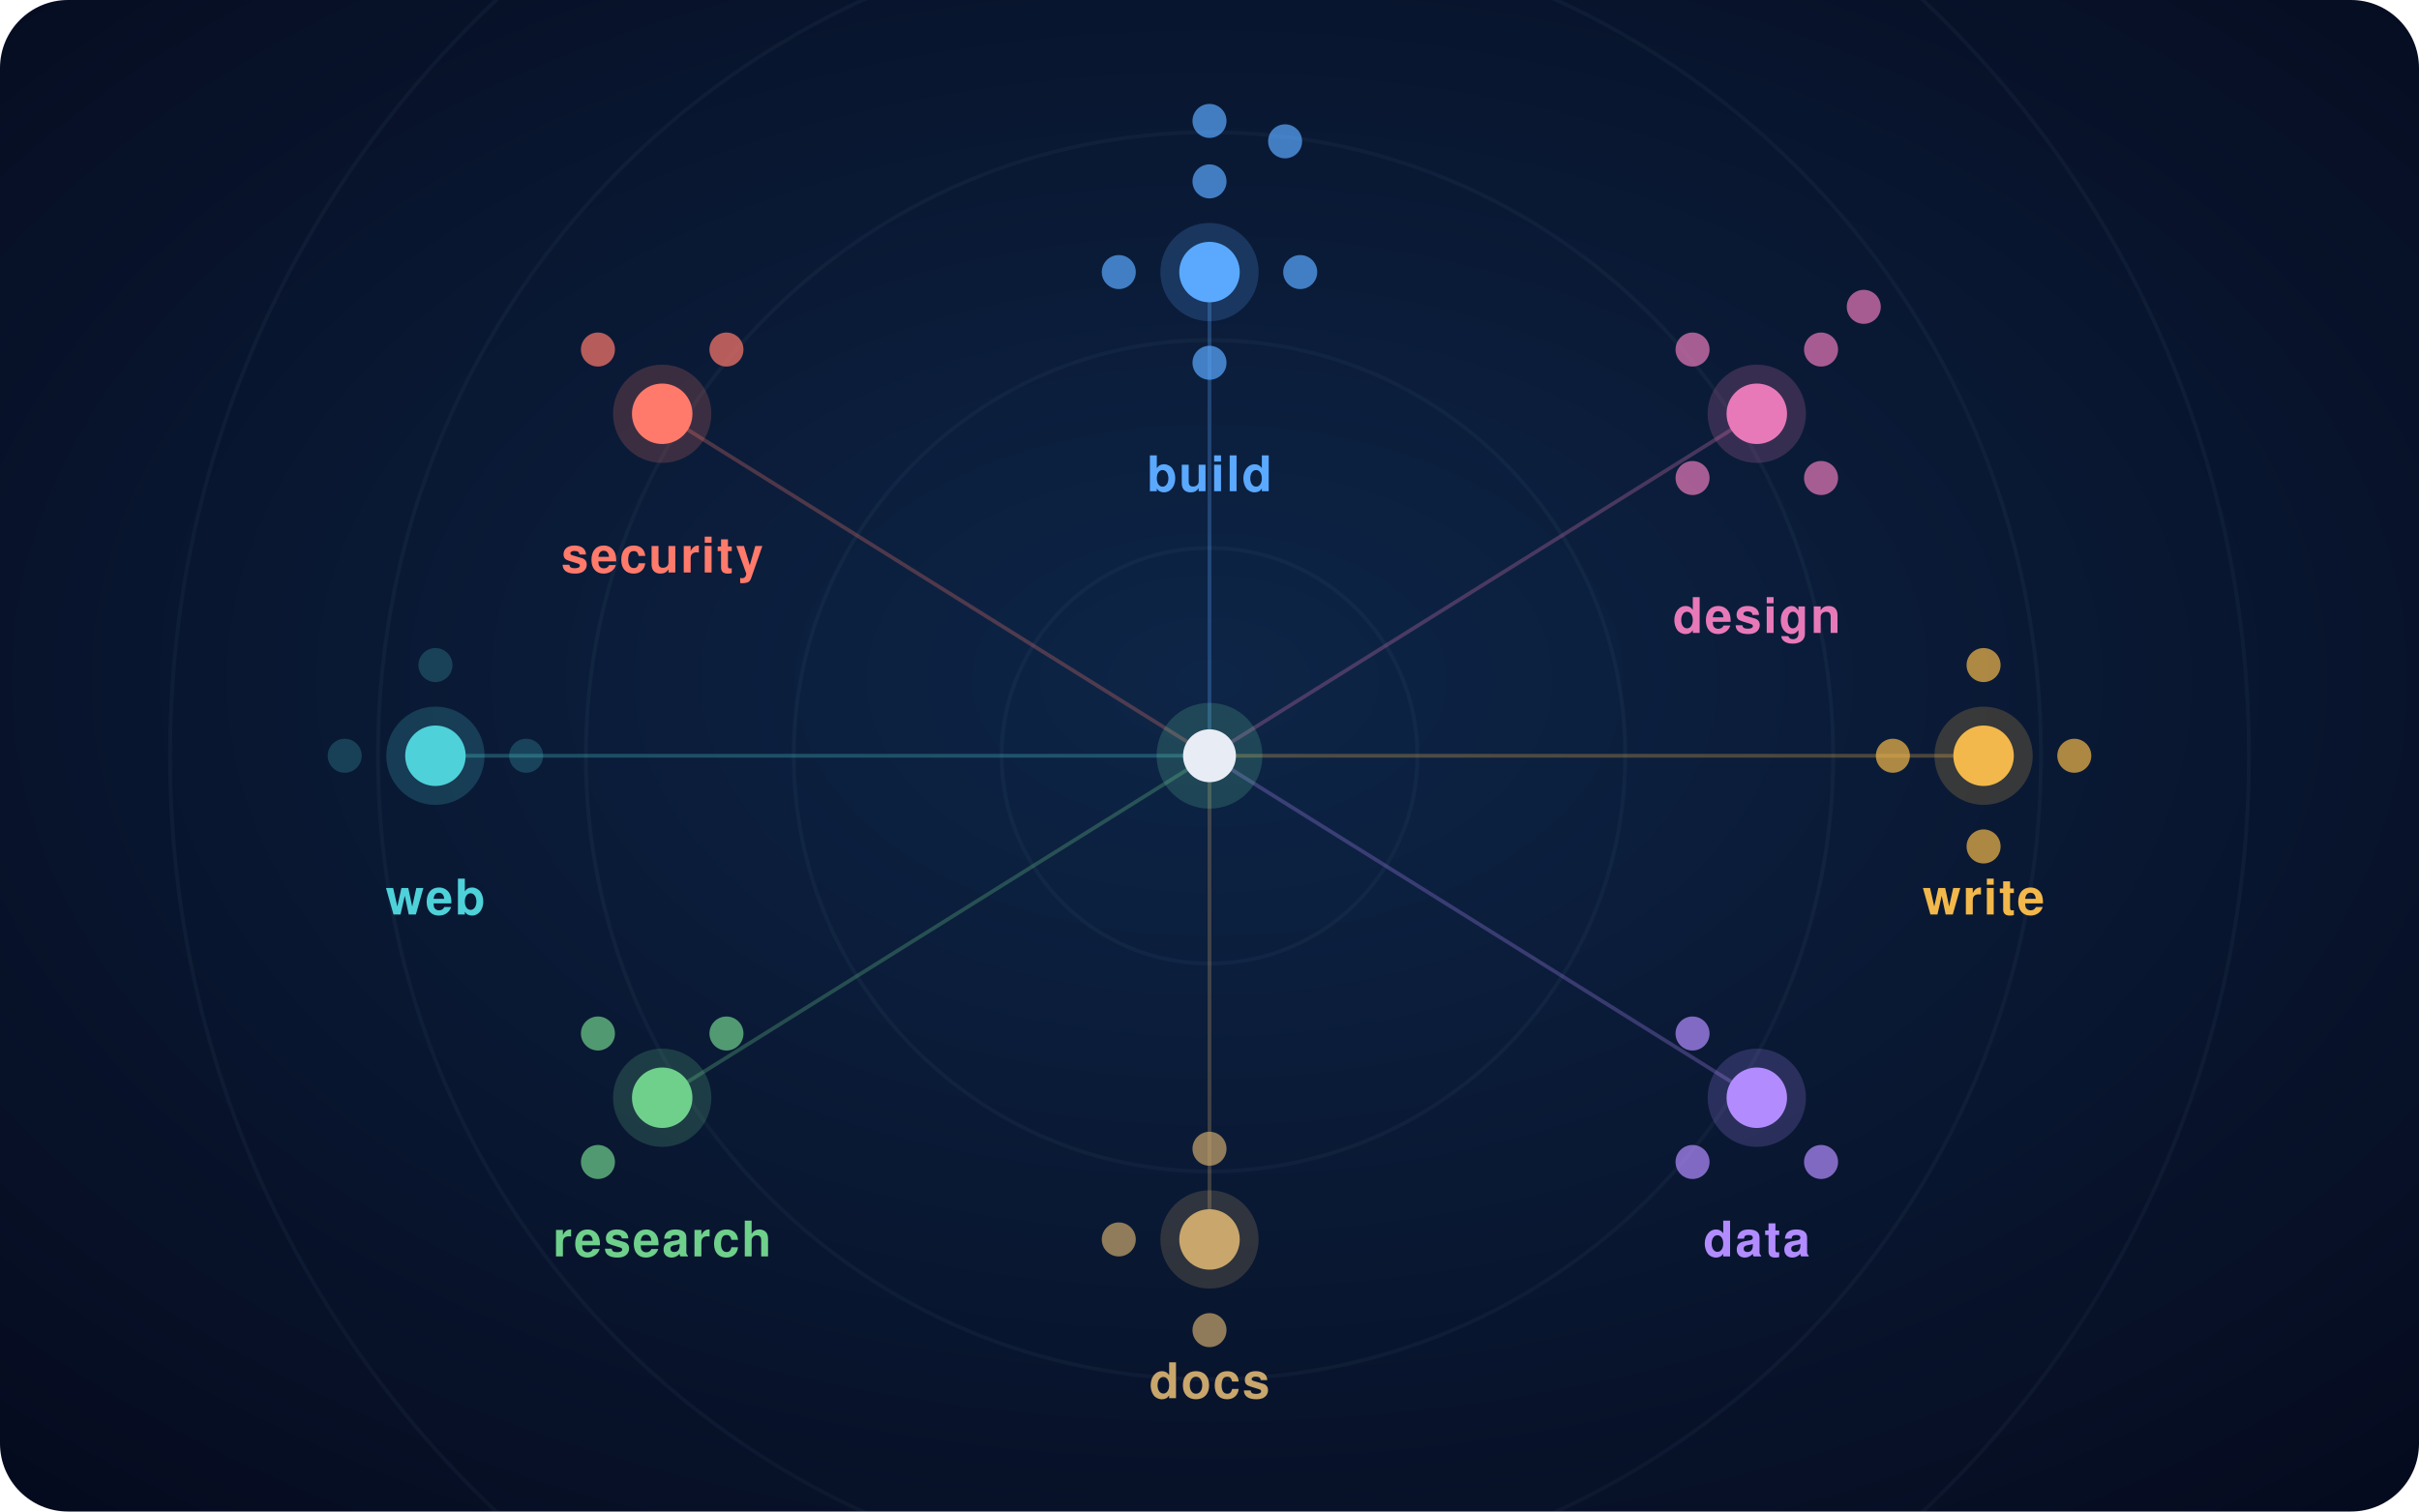
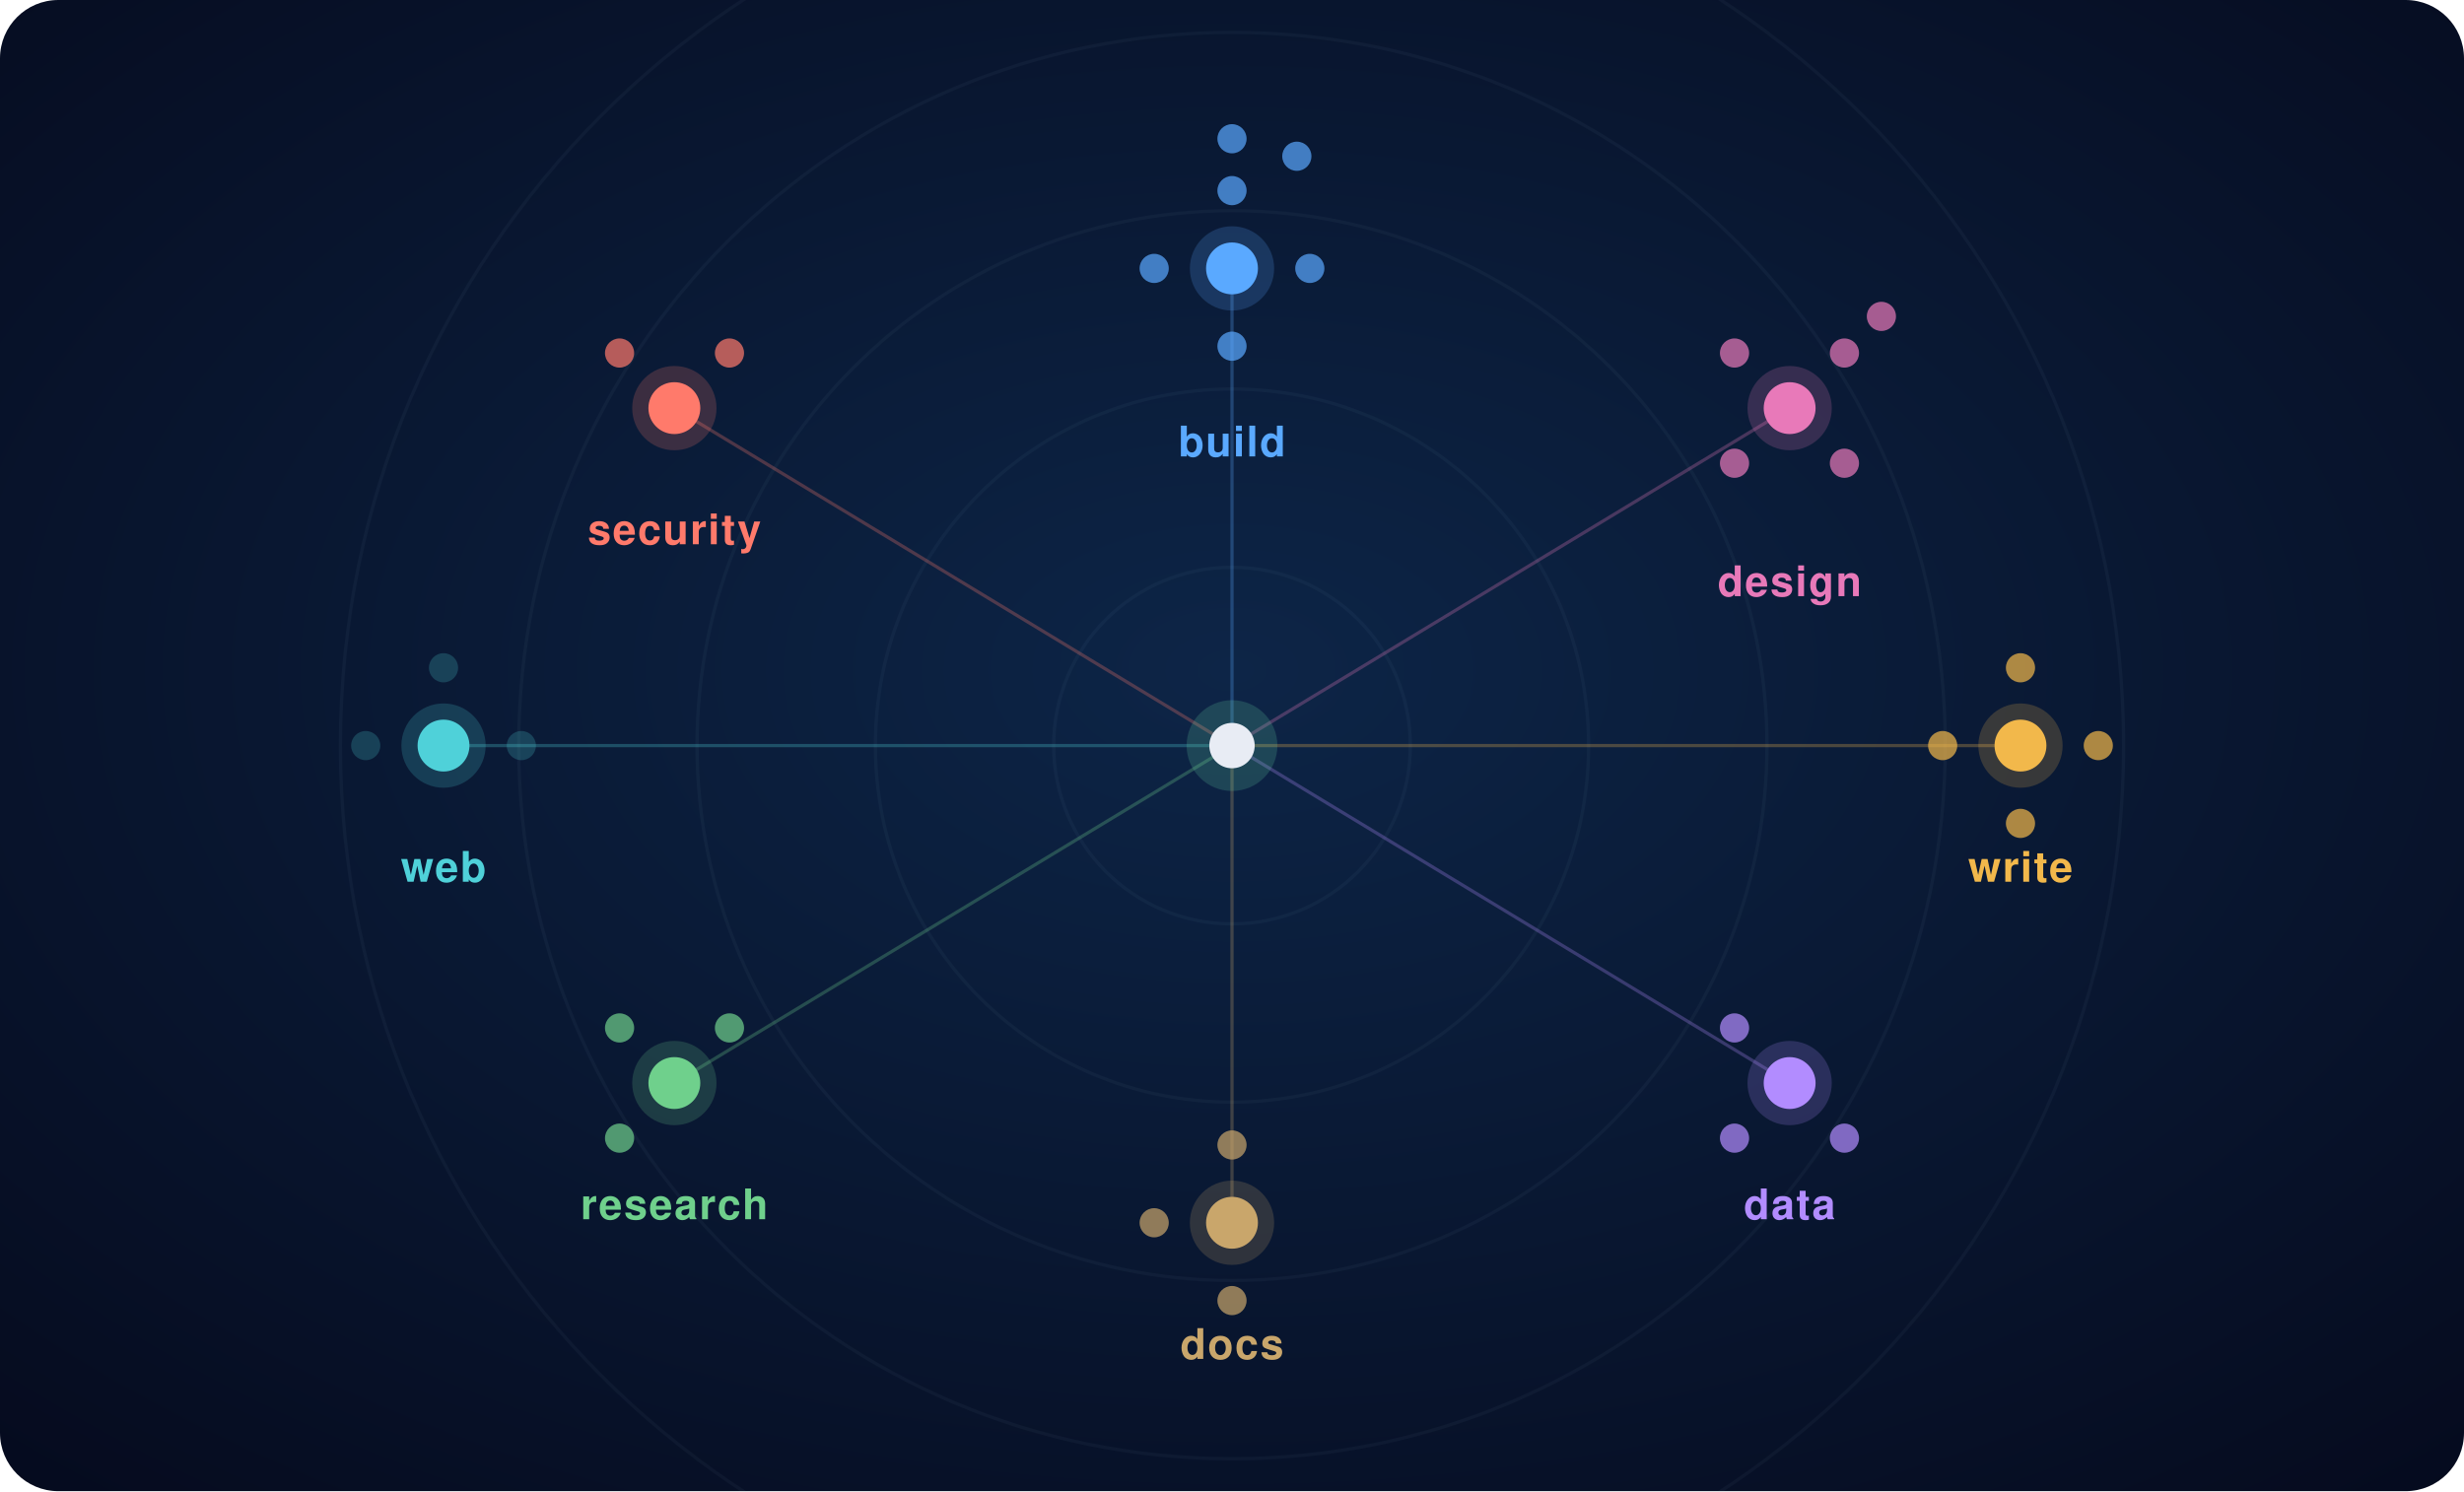
- <svg xmlns="http://www.w3.org/2000/svg" viewBox="0 0 640 400" width="640" height="400" font-family="Segoe UI,Helvetica,Arial,sans-serif">
+ <svg xmlns="http://www.w3.org/2000/svg" viewBox="0 0 760 460" width="760" height="460" font-family="Segoe UI,Helvetica,Arial,sans-serif">
  <defs>
    <radialGradient id="bg" cx="50%" cy="45%" r="75%">
      <stop offset="0" stop-color="#0d2547" />
      <stop offset="1" stop-color="#050a1d" />
    </radialGradient>
    <filter id="glow" x="-100%" y="-100%" width="300%" height="300%">
      <feGaussianBlur stdDeviation="4" />
    </filter>
  </defs>
-   <rect width="640" height="400" rx="18" fill="url(#bg)" />
-   <circle cx="320" cy="200" r="55" fill="none" stroke="#9fb4d6" stroke-opacity="0.05" />
-   <circle cx="320" cy="200" r="110" fill="none" stroke="#9fb4d6" stroke-opacity="0.05" />
-   <circle cx="320" cy="200" r="165" fill="none" stroke="#9fb4d6" stroke-opacity="0.05" />
-   <circle cx="320" cy="200" r="220" fill="none" stroke="#9fb4d6" stroke-opacity="0.05" />
-   <circle cx="320" cy="200" r="275" fill="none" stroke="#9fb4d6" stroke-opacity="0.05" />
-   <line x1="320.0" y1="200.0" x2="320.0" y2="72.0" stroke="#5aa9ff" stroke-opacity="0.28" />
-   <line x1="320.0" y1="200.0" x2="464.8" y2="109.5" stroke="#e879b9" stroke-opacity="0.28" />
-   <line x1="320.0" y1="200.0" x2="524.8" y2="200.0" stroke="#f2b84b" stroke-opacity="0.28" />
-   <line x1="320.0" y1="200.0" x2="464.8" y2="290.5" stroke="#b28cff" stroke-opacity="0.28" />
-   <line x1="320.0" y1="200.0" x2="320.0" y2="328.0" stroke="#c9a66b" stroke-opacity="0.28" />
-   <line x1="320.0" y1="200.0" x2="175.2" y2="290.5" stroke="#6fd08c" stroke-opacity="0.28" />
-   <line x1="320.0" y1="200.0" x2="115.2" y2="200.0" stroke="#4fd1d9" stroke-opacity="0.28" />
-   <line x1="320.0" y1="200.0" x2="175.2" y2="109.5" stroke="#ff7a6b" stroke-opacity="0.28" />
-   <circle cx="320" cy="200" r="14" fill="#6fe3b0" fill-opacity="0.18" />
-   <circle cx="320" cy="200" r="7" fill="#e8ecf4" />
-   <circle cx="320.0" cy="72.0" r="13" fill="#5aa9ff" fill-opacity="0.2" />
-   <circle cx="320.0" cy="72.0" r="8" fill="#5aa9ff" />
-   <text x="320.0" y="130.0" fill="#5aa9ff" font-size="13" font-weight="600" text-anchor="middle" letter-spacing="0.5">build</text>
-   <circle cx="320.0" cy="48.0" r="4.5" fill="#5aa9ff" opacity="0" filter="url(#glow)">
+   <rect width="760" height="460" rx="18" fill="url(#bg)" />
+   <circle cx="380" cy="230" r="55" fill="none" stroke="#9fb4d6" stroke-opacity="0.05" />
+   <circle cx="380" cy="230" r="110" fill="none" stroke="#9fb4d6" stroke-opacity="0.05" />
+   <circle cx="380" cy="230" r="165" fill="none" stroke="#9fb4d6" stroke-opacity="0.05" />
+   <circle cx="380" cy="230" r="220" fill="none" stroke="#9fb4d6" stroke-opacity="0.05" />
+   <circle cx="380" cy="230" r="275" fill="none" stroke="#9fb4d6" stroke-opacity="0.05" />
+   <line x1="380.0" y1="230.0" x2="380.0" y2="82.8" stroke="#5aa9ff" stroke-opacity="0.28" />
+   <line x1="380.0" y1="230.0" x2="552.0" y2="125.9" stroke="#e879b9" stroke-opacity="0.28" />
+   <line x1="380.0" y1="230.0" x2="623.2" y2="230.0" stroke="#f2b84b" stroke-opacity="0.28" />
+   <line x1="380.0" y1="230.0" x2="552.0" y2="334.1" stroke="#b28cff" stroke-opacity="0.28" />
+   <line x1="380.0" y1="230.0" x2="380.0" y2="377.2" stroke="#c9a66b" stroke-opacity="0.28" />
+   <line x1="380.0" y1="230.0" x2="208.0" y2="334.1" stroke="#6fd08c" stroke-opacity="0.28" />
+   <line x1="380.0" y1="230.0" x2="136.8" y2="230.0" stroke="#4fd1d9" stroke-opacity="0.28" />
+   <line x1="380.0" y1="230.0" x2="208.0" y2="125.9" stroke="#ff7a6b" stroke-opacity="0.28" />
+   <circle cx="380" cy="230" r="14" fill="#6fe3b0" fill-opacity="0.18" />
+   <circle cx="380" cy="230" r="7" fill="#e8ecf4" />
+   <circle cx="380.0" cy="82.8" r="13" fill="#5aa9ff" fill-opacity="0.2" />
+   <circle cx="380.0" cy="82.8" r="8" fill="#5aa9ff" />
+   <text x="380.0" y="140.8" fill="#5aa9ff" font-size="13" font-weight="600" text-anchor="middle" letter-spacing="0.5">build</text>
+   <circle cx="380.0" cy="58.8" r="4.5" fill="#5aa9ff" opacity="0" filter="url(#glow)">
    <animate attributeName="opacity" values="0;0;0.95;0;0" dur="12s" repeatCount="indefinite" calcMode="linear" keyTimes="0;0.525;0.555;0.685;1" />
    <animate attributeName="r" values="4.5;4.5;16;5;4.5" dur="12s" repeatCount="indefinite" calcMode="linear" keyTimes="0;0.525;0.555;0.685;1" />
  </circle>
-   <circle cx="320.0" cy="48.0" r="4.5" fill="#5aa9ff" fill-opacity="0.7">
+   <circle cx="380.0" cy="58.8" r="4.5" fill="#5aa9ff" fill-opacity="0.7">
    <animate attributeName="fill-opacity" values="0.7;0.7;1;0.7;0.7" dur="12s" repeatCount="indefinite" calcMode="linear" keyTimes="0;0.525;0.555;0.685;1" />
    <animate attributeName="r" values="4.5;4.5;7.5;4.5;4.5" dur="12s" repeatCount="indefinite" calcMode="linear" keyTimes="0;0.525;0.555;0.685;1" />
  </circle>
-   <circle cx="344.0" cy="72.0" r="4.5" fill="#5aa9ff" opacity="0" filter="url(#glow)">
+   <circle cx="404.0" cy="82.8" r="4.5" fill="#5aa9ff" opacity="0" filter="url(#glow)">
    <animate attributeName="opacity" values="0;0;0.95;0;0" dur="12s" repeatCount="indefinite" calcMode="linear" keyTimes="0;0.000;0.030;0.160;1" />
    <animate attributeName="r" values="4.5;4.5;16;5;4.5" dur="12s" repeatCount="indefinite" calcMode="linear" keyTimes="0;0.000;0.030;0.160;1" />
  </circle>
-   <circle cx="344.0" cy="72.0" r="4.5" fill="#5aa9ff" fill-opacity="0.7">
+   <circle cx="404.0" cy="82.8" r="4.5" fill="#5aa9ff" fill-opacity="0.7">
    <animate attributeName="fill-opacity" values="0.7;0.7;1;0.7;0.7" dur="12s" repeatCount="indefinite" calcMode="linear" keyTimes="0;0.000;0.030;0.160;1" />
    <animate attributeName="r" values="4.5;4.5;7.5;4.5;4.5" dur="12s" repeatCount="indefinite" calcMode="linear" keyTimes="0;0.000;0.030;0.160;1" />
  </circle>
-   <circle cx="320.0" cy="96.0" r="4.5" fill="#5aa9ff" fill-opacity="0.7" />
-   <circle cx="296.0" cy="72.0" r="4.5" fill="#5aa9ff" fill-opacity="0.7" />
-   <circle cx="320.0" cy="32.0" r="4.5" fill="#5aa9ff" fill-opacity="0.7" />
-   <circle cx="340.0" cy="37.4" r="4.5" fill="#5aa9ff" fill-opacity="0.7" />
-   <circle cx="464.8" cy="109.5" r="13" fill="#e879b9" fill-opacity="0.2" />
-   <circle cx="464.8" cy="109.5" r="8" fill="#e879b9" />
-   <text x="464.8" y="167.5" fill="#e879b9" font-size="13" font-weight="600" text-anchor="middle" letter-spacing="0.5">design</text>
-   <circle cx="481.8" cy="92.5" r="4.5" fill="#e879b9" opacity="0" filter="url(#glow)">
+   <circle cx="380.0" cy="106.8" r="4.5" fill="#5aa9ff" fill-opacity="0.7" />
+   <circle cx="356.0" cy="82.8" r="4.5" fill="#5aa9ff" fill-opacity="0.7" />
+   <circle cx="380.0" cy="42.8" r="4.5" fill="#5aa9ff" fill-opacity="0.7" />
+   <circle cx="400.0" cy="48.2" r="4.5" fill="#5aa9ff" fill-opacity="0.7" />
+   <circle cx="552.0" cy="125.9" r="13" fill="#e879b9" fill-opacity="0.2" />
+   <circle cx="552.0" cy="125.9" r="8" fill="#e879b9" />
+   <text x="552.0" y="183.9" fill="#e879b9" font-size="13" font-weight="600" text-anchor="middle" letter-spacing="0.5">design</text>
+   <circle cx="568.9" cy="108.9" r="4.5" fill="#e879b9" opacity="0" filter="url(#glow)">
    <animate attributeName="opacity" values="0;0;0.95;0;0" dur="12s" repeatCount="indefinite" calcMode="linear" keyTimes="0;0.210;0.240;0.370;1" />
    <animate attributeName="r" values="4.5;4.5;16;5;4.5" dur="12s" repeatCount="indefinite" calcMode="linear" keyTimes="0;0.210;0.240;0.370;1" />
  </circle>
-   <circle cx="481.8" cy="92.5" r="4.5" fill="#e879b9" fill-opacity="0.7">
+   <circle cx="568.9" cy="108.9" r="4.5" fill="#e879b9" fill-opacity="0.7">
    <animate attributeName="fill-opacity" values="0.7;0.7;1;0.7;0.7" dur="12s" repeatCount="indefinite" calcMode="linear" keyTimes="0;0.210;0.240;0.370;1" />
    <animate attributeName="r" values="4.5;4.5;7.5;4.5;4.5" dur="12s" repeatCount="indefinite" calcMode="linear" keyTimes="0;0.210;0.240;0.370;1" />
  </circle>
-   <circle cx="481.8" cy="126.5" r="4.5" fill="#e879b9" fill-opacity="0.7" />
-   <circle cx="447.8" cy="126.5" r="4.5" fill="#e879b9" fill-opacity="0.7" />
-   <circle cx="447.8" cy="92.5" r="4.5" fill="#e879b9" fill-opacity="0.7" />
-   <circle cx="493.1" cy="81.2" r="4.5" fill="#e879b9" fill-opacity="0.7" />
-   <circle cx="524.8" cy="200.0" r="13" fill="#f2b84b" fill-opacity="0.2" />
-   <circle cx="524.8" cy="200.0" r="8" fill="#f2b84b" />
-   <text x="524.8" y="242.0" fill="#f2b84b" font-size="13" font-weight="600" text-anchor="middle" letter-spacing="0.5">write</text>
-   <circle cx="548.8" cy="200.0" r="4.5" fill="#f2b84b" opacity="0" filter="url(#glow)">
+   <circle cx="568.9" cy="142.9" r="4.5" fill="#e879b9" fill-opacity="0.7" />
+   <circle cx="535.0" cy="142.9" r="4.5" fill="#e879b9" fill-opacity="0.7" />
+   <circle cx="535.0" cy="108.9" r="4.5" fill="#e879b9" fill-opacity="0.7" />
+   <circle cx="580.3" cy="97.6" r="4.5" fill="#e879b9" fill-opacity="0.7" />
+   <circle cx="623.2" cy="230.0" r="13" fill="#f2b84b" fill-opacity="0.2" />
+   <circle cx="623.2" cy="230.0" r="8" fill="#f2b84b" />
+   <text x="623.2" y="272.0" fill="#f2b84b" font-size="13" font-weight="600" text-anchor="middle" letter-spacing="0.5">write</text>
+   <circle cx="647.2" cy="230.0" r="4.5" fill="#f2b84b" opacity="0" filter="url(#glow)">
    <animate attributeName="opacity" values="0;0;0.95;0;0" dur="12s" repeatCount="indefinite" calcMode="linear" keyTimes="0;0.420;0.450;0.580;1" />
    <animate attributeName="r" values="4.5;4.5;16;5;4.5" dur="12s" repeatCount="indefinite" calcMode="linear" keyTimes="0;0.420;0.450;0.580;1" />
  </circle>
-   <circle cx="548.8" cy="200.0" r="4.5" fill="#f2b84b" fill-opacity="0.7">
+   <circle cx="647.2" cy="230.0" r="4.5" fill="#f2b84b" fill-opacity="0.7">
    <animate attributeName="fill-opacity" values="0.7;0.7;1;0.7;0.7" dur="12s" repeatCount="indefinite" calcMode="linear" keyTimes="0;0.420;0.450;0.580;1" />
    <animate attributeName="r" values="4.5;4.5;7.5;4.5;4.5" dur="12s" repeatCount="indefinite" calcMode="linear" keyTimes="0;0.420;0.450;0.580;1" />
  </circle>
-   <circle cx="524.8" cy="224.0" r="4.5" fill="#f2b84b" fill-opacity="0.7" />
-   <circle cx="500.8" cy="200.0" r="4.5" fill="#f2b84b" fill-opacity="0.7" />
-   <circle cx="524.8" cy="176.0" r="4.5" fill="#f2b84b" fill-opacity="0.7" />
-   <circle cx="464.8" cy="290.5" r="13" fill="#b28cff" fill-opacity="0.2" />
-   <circle cx="464.8" cy="290.5" r="8" fill="#b28cff" />
-   <text x="464.8" y="332.5" fill="#b28cff" font-size="13" font-weight="600" text-anchor="middle" letter-spacing="0.5">data</text>
-   <circle cx="481.8" cy="307.5" r="4.5" fill="#b28cff" opacity="0" filter="url(#glow)">
+   <circle cx="623.2" cy="254.0" r="4.5" fill="#f2b84b" fill-opacity="0.7" />
+   <circle cx="599.2" cy="230.0" r="4.5" fill="#f2b84b" fill-opacity="0.7" />
+   <circle cx="623.2" cy="206.0" r="4.5" fill="#f2b84b" fill-opacity="0.7" />
+   <circle cx="552.0" cy="334.1" r="13" fill="#b28cff" fill-opacity="0.2" />
+   <circle cx="552.0" cy="334.1" r="8" fill="#b28cff" />
+   <text x="552.0" y="376.1" fill="#b28cff" font-size="13" font-weight="600" text-anchor="middle" letter-spacing="0.5">data</text>
+   <circle cx="568.9" cy="351.1" r="4.5" fill="#b28cff" opacity="0" filter="url(#glow)">
    <animate attributeName="opacity" values="0;0;0.95;0;0" dur="12s" repeatCount="indefinite" calcMode="linear" keyTimes="0;0.315;0.345;0.475;1" />
    <animate attributeName="r" values="4.5;4.5;16;5;4.5" dur="12s" repeatCount="indefinite" calcMode="linear" keyTimes="0;0.315;0.345;0.475;1" />
  </circle>
-   <circle cx="481.8" cy="307.5" r="4.5" fill="#b28cff" fill-opacity="0.7">
+   <circle cx="568.9" cy="351.1" r="4.5" fill="#b28cff" fill-opacity="0.7">
    <animate attributeName="fill-opacity" values="0.7;0.7;1;0.7;0.7" dur="12s" repeatCount="indefinite" calcMode="linear" keyTimes="0;0.315;0.345;0.475;1" />
    <animate attributeName="r" values="4.5;4.5;7.5;4.5;4.5" dur="12s" repeatCount="indefinite" calcMode="linear" keyTimes="0;0.315;0.345;0.475;1" />
  </circle>
-   <circle cx="447.8" cy="307.5" r="4.5" fill="#b28cff" fill-opacity="0.7" />
-   <circle cx="447.8" cy="273.5" r="4.5" fill="#b28cff" fill-opacity="0.7" />
-   <circle cx="320.0" cy="328.0" r="13" fill="#c9a66b" fill-opacity="0.2" />
-   <circle cx="320.0" cy="328.0" r="8" fill="#c9a66b" />
-   <text x="320.0" y="370.0" fill="#c9a66b" font-size="13" font-weight="600" text-anchor="middle" letter-spacing="0.5">docs</text>
-   <circle cx="320.0" cy="352.0" r="4.5" fill="#c9a66b" opacity="0" filter="url(#glow)">
+   <circle cx="535.0" cy="351.1" r="4.5" fill="#b28cff" fill-opacity="0.7" />
+   <circle cx="535.0" cy="317.1" r="4.5" fill="#b28cff" fill-opacity="0.7" />
+   <circle cx="380.0" cy="377.2" r="13" fill="#c9a66b" fill-opacity="0.2" />
+   <circle cx="380.0" cy="377.2" r="8" fill="#c9a66b" />
+   <text x="380.0" y="419.2" fill="#c9a66b" font-size="13" font-weight="600" text-anchor="middle" letter-spacing="0.5">docs</text>
+   <circle cx="380.0" cy="401.2" r="4.5" fill="#c9a66b" opacity="0" filter="url(#glow)">
    <animate attributeName="opacity" values="0;0;0.95;0;0" dur="12s" repeatCount="indefinite" calcMode="linear" keyTimes="0;0.735;0.765;0.895;1" />
    <animate attributeName="r" values="4.5;4.5;16;5;4.5" dur="12s" repeatCount="indefinite" calcMode="linear" keyTimes="0;0.735;0.765;0.895;1" />
  </circle>
-   <circle cx="320.0" cy="352.0" r="4.5" fill="#c9a66b" fill-opacity="0.7">
+   <circle cx="380.0" cy="401.2" r="4.5" fill="#c9a66b" fill-opacity="0.7">
    <animate attributeName="fill-opacity" values="0.7;0.7;1;0.7;0.7" dur="12s" repeatCount="indefinite" calcMode="linear" keyTimes="0;0.735;0.765;0.895;1" />
    <animate attributeName="r" values="4.5;4.5;7.5;4.5;4.5" dur="12s" repeatCount="indefinite" calcMode="linear" keyTimes="0;0.735;0.765;0.895;1" />
  </circle>
-   <circle cx="296.0" cy="328.0" r="4.5" fill="#c9a66b" fill-opacity="0.7" />
-   <circle cx="320.0" cy="304.0" r="4.5" fill="#c9a66b" fill-opacity="0.7" />
-   <circle cx="175.2" cy="290.5" r="13" fill="#6fd08c" fill-opacity="0.2" />
-   <circle cx="175.2" cy="290.5" r="8" fill="#6fd08c" />
-   <text x="175.2" y="332.5" fill="#6fd08c" font-size="13" font-weight="600" text-anchor="middle" letter-spacing="0.5">research</text>
-   <circle cx="158.2" cy="307.5" r="4.5" fill="#6fd08c" fill-opacity="0.7" />
-   <circle cx="158.2" cy="273.5" r="4.5" fill="#6fd08c" opacity="0" filter="url(#glow)">
+   <circle cx="356.0" cy="377.2" r="4.5" fill="#c9a66b" fill-opacity="0.7" />
+   <circle cx="380.0" cy="353.2" r="4.5" fill="#c9a66b" fill-opacity="0.7" />
+   <circle cx="208.0" cy="334.1" r="13" fill="#6fd08c" fill-opacity="0.2" />
+   <circle cx="208.0" cy="334.1" r="8" fill="#6fd08c" />
+   <text x="208.0" y="376.1" fill="#6fd08c" font-size="13" font-weight="600" text-anchor="middle" letter-spacing="0.5">research</text>
+   <circle cx="191.1" cy="351.1" r="4.5" fill="#6fd08c" fill-opacity="0.7" />
+   <circle cx="191.1" cy="317.1" r="4.5" fill="#6fd08c" opacity="0" filter="url(#glow)">
    <animate attributeName="opacity" values="0;0;0.95;0;0" dur="12s" repeatCount="indefinite" calcMode="linear" keyTimes="0;0.105;0.135;0.265;1" />
    <animate attributeName="r" values="4.5;4.5;16;5;4.5" dur="12s" repeatCount="indefinite" calcMode="linear" keyTimes="0;0.105;0.135;0.265;1" />
  </circle>
-   <circle cx="158.2" cy="273.5" r="4.5" fill="#6fd08c" fill-opacity="0.7">
+   <circle cx="191.1" cy="317.1" r="4.5" fill="#6fd08c" fill-opacity="0.7">
    <animate attributeName="fill-opacity" values="0.7;0.7;1;0.7;0.7" dur="12s" repeatCount="indefinite" calcMode="linear" keyTimes="0;0.105;0.135;0.265;1" />
    <animate attributeName="r" values="4.5;4.5;7.5;4.5;4.5" dur="12s" repeatCount="indefinite" calcMode="linear" keyTimes="0;0.105;0.135;0.265;1" />
  </circle>
-   <circle cx="192.2" cy="273.5" r="4.5" fill="#6fd08c" fill-opacity="0.7" />
-   <circle cx="115.2" cy="200.0" r="13" fill="#4fd1d9" fill-opacity="0.2" />
-   <circle cx="115.2" cy="200.0" r="8" fill="#4fd1d9" />
-   <text x="115.2" y="242.0" fill="#4fd1d9" font-size="13" font-weight="600" text-anchor="middle" letter-spacing="0.5">web</text>
-   <circle cx="91.2" cy="200.0" r="4.5" fill="#4fd1d9" fill-opacity="0.22" />
-   <circle cx="115.2" cy="176.0" r="4.5" fill="#4fd1d9" fill-opacity="0.22" />
-   <circle cx="139.2" cy="200.0" r="4.5" fill="#4fd1d9" fill-opacity="0.22" />
-   <circle cx="175.2" cy="109.5" r="13" fill="#ff7a6b" fill-opacity="0.2" />
-   <circle cx="175.2" cy="109.5" r="8" fill="#ff7a6b" />
-   <text x="175.2" y="151.5" fill="#ff7a6b" font-size="13" font-weight="600" text-anchor="middle" letter-spacing="0.5">security</text>
-   <circle cx="158.2" cy="92.5" r="4.5" fill="#ff7a6b" opacity="0" filter="url(#glow)">
+   <circle cx="225.0" cy="317.1" r="4.5" fill="#6fd08c" fill-opacity="0.7" />
+   <circle cx="136.8" cy="230.0" r="13" fill="#4fd1d9" fill-opacity="0.2" />
+   <circle cx="136.8" cy="230.0" r="8" fill="#4fd1d9" />
+   <text x="136.8" y="272.0" fill="#4fd1d9" font-size="13" font-weight="600" text-anchor="middle" letter-spacing="0.5">web</text>
+   <circle cx="112.8" cy="230.0" r="4.5" fill="#4fd1d9" fill-opacity="0.22" />
+   <circle cx="136.8" cy="206.0" r="4.5" fill="#4fd1d9" fill-opacity="0.22" />
+   <circle cx="160.8" cy="230.0" r="4.5" fill="#4fd1d9" fill-opacity="0.22" />
+   <circle cx="208.0" cy="125.9" r="13" fill="#ff7a6b" fill-opacity="0.2" />
+   <circle cx="208.0" cy="125.9" r="8" fill="#ff7a6b" />
+   <text x="208.0" y="167.9" fill="#ff7a6b" font-size="13" font-weight="600" text-anchor="middle" letter-spacing="0.5">security</text>
+   <circle cx="191.1" cy="108.9" r="4.5" fill="#ff7a6b" opacity="0" filter="url(#glow)">
    <animate attributeName="opacity" values="0;0;0.95;0;0" dur="12s" repeatCount="indefinite" calcMode="linear" keyTimes="0;0.630;0.660;0.790;1" />
    <animate attributeName="r" values="4.5;4.5;16;5;4.5" dur="12s" repeatCount="indefinite" calcMode="linear" keyTimes="0;0.630;0.660;0.790;1" />
  </circle>
-   <circle cx="158.2" cy="92.5" r="4.5" fill="#ff7a6b" fill-opacity="0.7">
+   <circle cx="191.1" cy="108.9" r="4.5" fill="#ff7a6b" fill-opacity="0.7">
    <animate attributeName="fill-opacity" values="0.7;0.7;1;0.7;0.7" dur="12s" repeatCount="indefinite" calcMode="linear" keyTimes="0;0.630;0.660;0.790;1" />
    <animate attributeName="r" values="4.5;4.5;7.5;4.5;4.5" dur="12s" repeatCount="indefinite" calcMode="linear" keyTimes="0;0.630;0.660;0.790;1" />
  </circle>
-   <circle cx="192.2" cy="92.5" r="4.5" fill="#ff7a6b" fill-opacity="0.7" />
+   <circle cx="225.0" cy="108.9" r="4.5" fill="#ff7a6b" fill-opacity="0.7" />
</svg>
